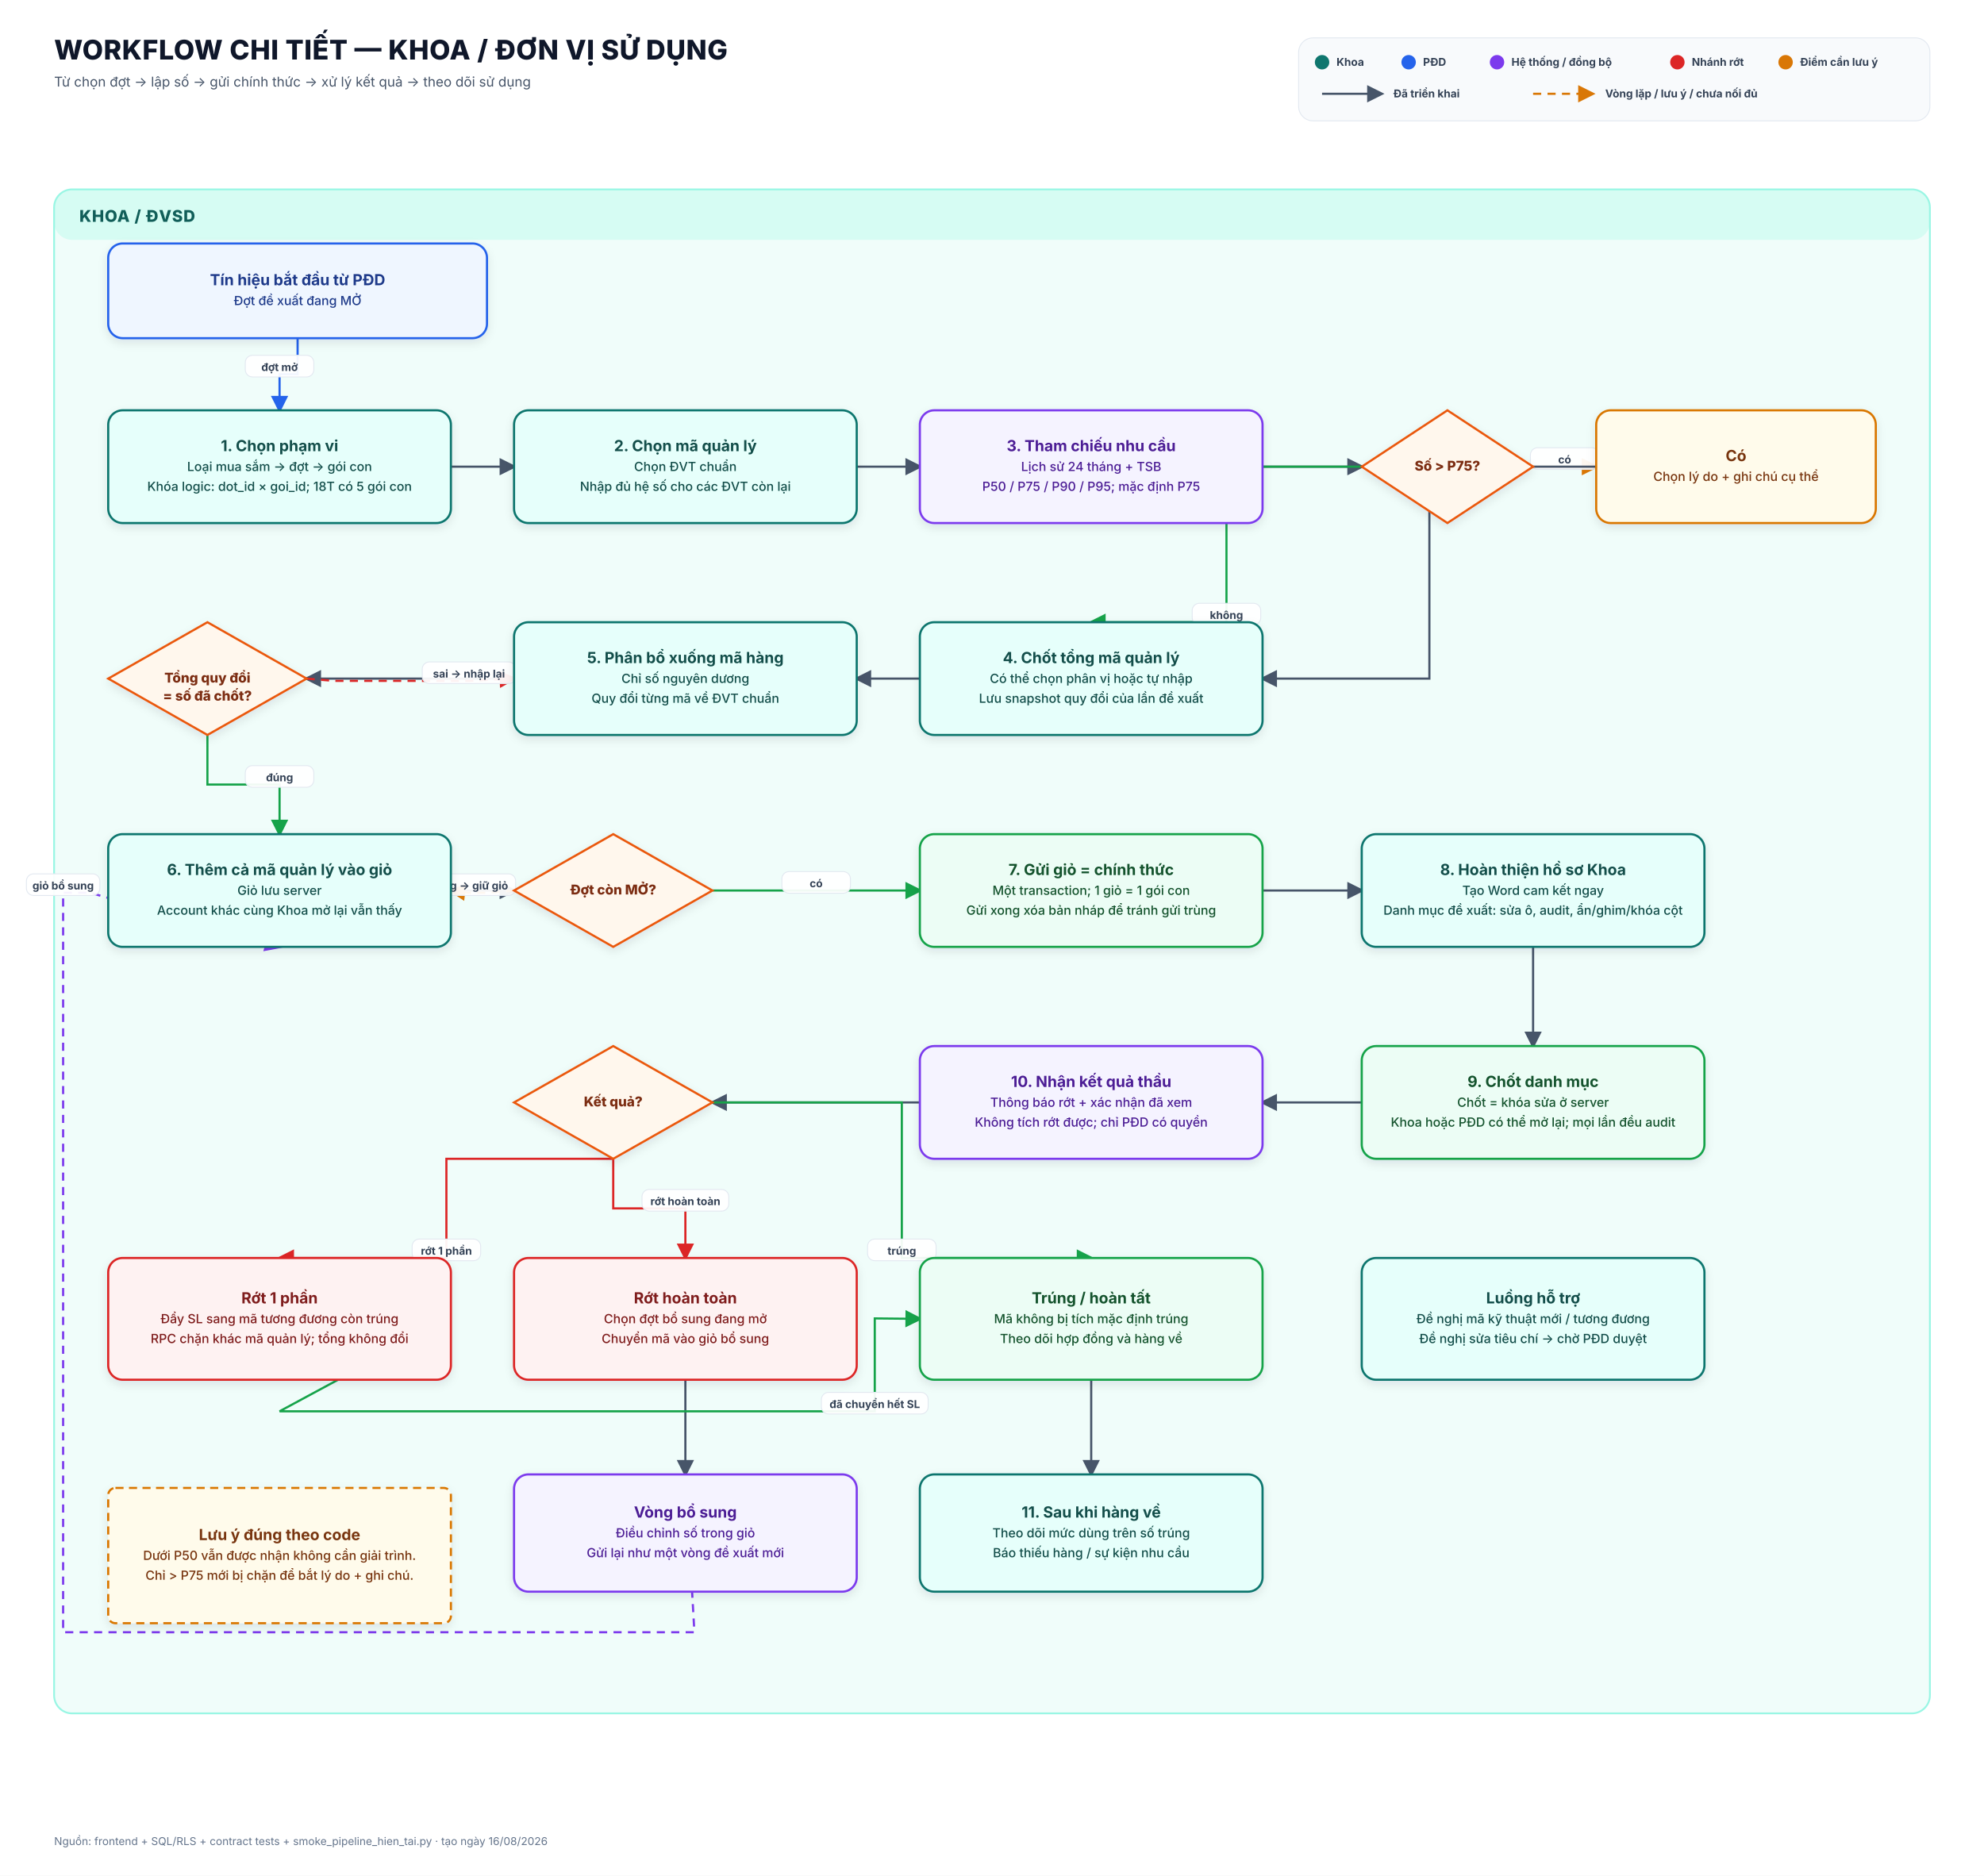
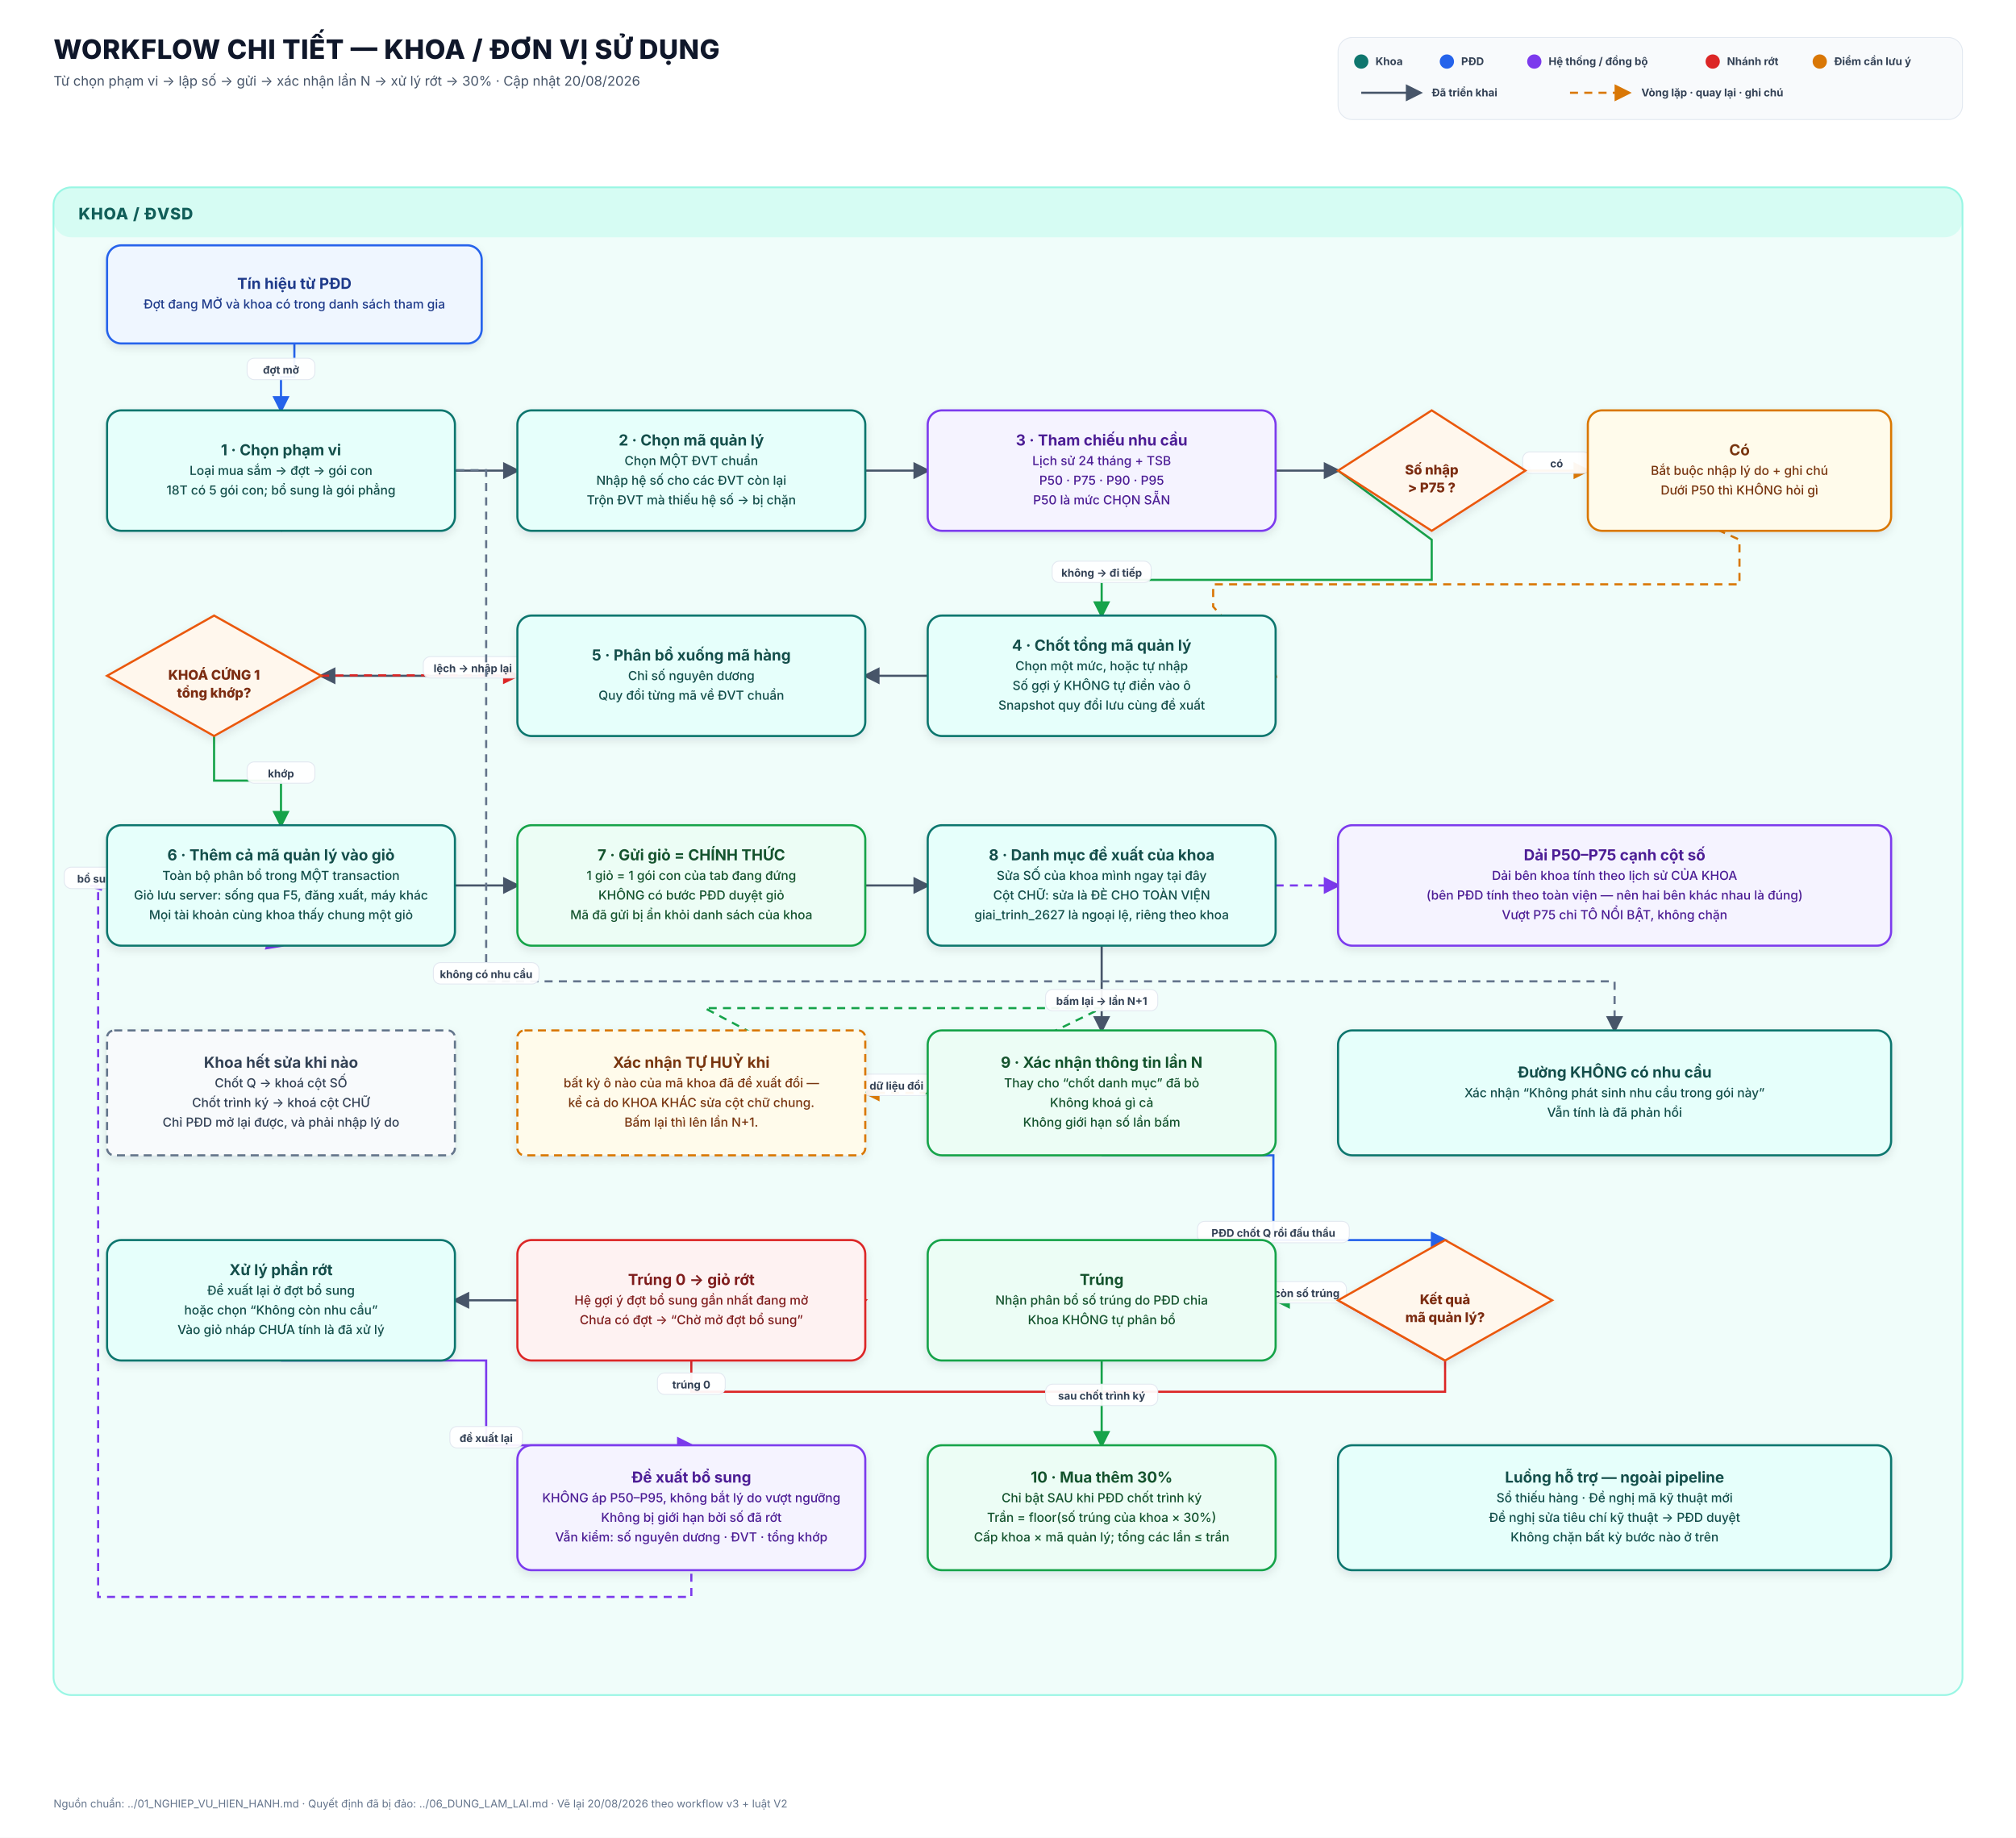
- <svg xmlns="http://www.w3.org/2000/svg" width="2200" height="2080" viewBox="0 0 2200 2080" role="img" aria-labelledby="title desc">
+ <svg xmlns="http://www.w3.org/2000/svg" width="2260" height="2060" viewBox="0 0 2260 2060" role="img" aria-labelledby="title desc">
  <defs>
    <filter id="shadow" x="-20%" y="-20%" width="140%" height="150%">
      <feDropShadow dx="0" dy="4" stdDeviation="5" flood-color="#0F172A" flood-opacity="0.10" />
    </filter>
    <marker id="arrow-slate" viewBox="0 0 12 12" refX="10" refY="6" markerWidth="8" markerHeight="8" orient="auto-start-reverse">
      <path d="M 0 0 L 12 6 L 0 12 z" fill="#475569" />
    </marker>
    <marker id="arrow-red" viewBox="0 0 12 12" refX="10" refY="6" markerWidth="8" markerHeight="8" orient="auto-start-reverse">
      <path d="M 0 0 L 12 6 L 0 12 z" fill="#DC2626" />
    </marker>
    <marker id="arrow-green" viewBox="0 0 12 12" refX="10" refY="6" markerWidth="8" markerHeight="8" orient="auto-start-reverse">
      <path d="M 0 0 L 12 6 L 0 12 z" fill="#16A34A" />
    </marker>
    <marker id="arrow-amber" viewBox="0 0 12 12" refX="10" refY="6" markerWidth="8" markerHeight="8" orient="auto-start-reverse">
      <path d="M 0 0 L 12 6 L 0 12 z" fill="#D97706" />
    </marker>
    <marker id="arrow-violet" viewBox="0 0 12 12" refX="10" refY="6" markerWidth="8" markerHeight="8" orient="auto-start-reverse">
      <path d="M 0 0 L 12 6 L 0 12 z" fill="#7C3AED" />
    </marker>
    <marker id="arrow-blue" viewBox="0 0 12 12" refX="10" refY="6" markerWidth="8" markerHeight="8" orient="auto-start-reverse">
      <path d="M 0 0 L 12 6 L 0 12 z" fill="#2563EB" />
    </marker>
    <marker id="arrow-teal" viewBox="0 0 12 12" refX="10" refY="6" markerWidth="8" markerHeight="8" orient="auto-start-reverse">
      <path d="M 0 0 L 12 6 L 0 12 z" fill="#0F766E" />
    </marker>
    <style>
      text { font-family: Inter, ui-sans-serif, -apple-system, BlinkMacSystemFont, "Segoe UI", sans-serif; }
      .title { font-size: 30px; font-weight: 800; letter-spacing: .5px; fill: #0F172A; }
      .subtitle { font-size: 15px; fill: #475569; }
      .lane-title { font-size: 18px; font-weight: 800; letter-spacing: .7px; }
      .node-title, .note-title { font-size: 17px; font-weight: 750; }
      .node-line, .note-line { font-size: 14px; font-weight: 500; }
      .decision-title { font-size: 15px; font-weight: 800; }
      .decision-line { font-size: 13px; }
      .edge-label { font-size: 12px; font-weight: 650; fill: #334155; }
      .legend { font-size: 12px; font-weight: 650; fill: #334155; }
      .footer { font-size: 12px; fill: #64748B; }
    </style>
  </defs>
  <rect width="100%" height="100%" fill="#FFFFFF" />
  <text x="60" y="66" class="title">WORKFLOW CHI TIẾT — KHOA / ĐƠN VỊ SỬ DỤNG</text>
-   <text x="60" y="96" class="subtitle">Từ chọn đợt → lập số → gửi chính thức → xử lý kết quả → theo dõi sử dụng</text>
-   <g transform="translate(1440,42)">
+   <text x="60" y="96" class="subtitle">Từ chọn phạm vi → lập số → gửi → xác nhận lần N → xử lý rớt → 30% · Cập nhật 20/08/2026</text>
+   <g transform="translate(1500,42)">
    <rect x="0" y="0" width="700" height="92" rx="16" fill="#F8FAFC" stroke="#E2E8F0" />
    <circle cx="26" cy="27" r="8" fill="#0F766E" />
    <text x="42" y="31" class="legend">Khoa</text>
    <circle cx="122" cy="27" r="8" fill="#2563EB" />
    <text x="138" y="31" class="legend">PĐD</text>
    <circle cx="220" cy="27" r="8" fill="#7C3AED" />
    <text x="236" y="31" class="legend">Hệ thống / đồng bộ</text>
    <circle cx="420" cy="27" r="8" fill="#DC2626" />
    <text x="436" y="31" class="legend">Nhánh rớt</text>
    <circle cx="540" cy="27" r="8" fill="#D97706" />
    <text x="556" y="31" class="legend">Điểm cần lưu ý</text>
    <line x1="26" y1="62" x2="92" y2="62" stroke="#475569" stroke-width="2.4" marker-end="url(#arrow-slate)" />
    <text x="105" y="66" class="legend">Đã triển khai</text>
    <line x1="260" y1="62" x2="326" y2="62" stroke="#D97706" stroke-width="2.4" stroke-dasharray="9 7" marker-end="url(#arrow-amber)" />
-     <text x="340" y="66" class="legend">Vòng lặp / lưu ý / chưa nối đủ</text>
+     <text x="340" y="66" class="legend">Vòng lặp · quay lại · ghi chú</text>
  </g>
  <g>
-     <rect x="60" y="210" width="2080" height="1690" rx="20" fill="#F0FDFA" stroke="#99F6E4" stroke-width="2" />
-     <rect x="60" y="210" width="2080" height="56" rx="20" fill="#99F6E4" fill-opacity="0.30" />
+     <rect x="60" y="210" width="2140" height="1690" rx="20" fill="#F0FDFA" stroke="#99F6E4" stroke-width="2" />
+     <rect x="60" y="210" width="2140" height="56" rx="20" fill="#99F6E4" fill-opacity="0.30" />
    <text x="88" y="246" fill="#115E59" class="lane-title">KHOA / ĐVSD</text>
  </g>
  <g>
-     <path d="M330,375 L330,415 L310,415 L310,455" fill="none" stroke="#2563EB" stroke-width="2.4" marker-end="url(#arrow-blue)" />
-     <g transform="translate(310,407)">
+     <path d="M330,385 L330,422.5 L315,422.5 L315,460" fill="none" stroke="#2563EB" stroke-width="2.4" marker-end="url(#arrow-blue)" />
+     <g transform="translate(315,414.5)">
      <rect x="-38" y="-13" width="76" height="24" rx="8" fill="#FFFFFF" fill-opacity="0.94" stroke="#E2E8F0" />
      <text text-anchor="middle" dominant-baseline="central" class="edge-label">đợt mở</text>
    </g>
-     <path d="M500,517.5 L535,517.5 L535,517.5 L570,517.5" fill="none" stroke="#475569" stroke-width="2.4" marker-end="url(#arrow-slate)" />
-     <path d="M950,517.5 L985,517.5 L985,517.5 L1020,517.5" fill="none" stroke="#475569" stroke-width="2.4" marker-end="url(#arrow-slate)" />
-     <path d="M1400,517.5 L1455,517.5 L1455,517.5 L1510,517.5" fill="none" stroke="#475569" stroke-width="2.4" marker-end="url(#arrow-slate)" />
-     <path d="M1700,517.5 L1735,517.5 L1735,517.5 L1770,517.5" fill="none" stroke="#D97706" stroke-width="2.4" marker-end="url(#arrow-amber)" />
-     <g transform="translate(1735,509.5)">
+     <path d="M510,527.5 L545,527.5 L545,527.5 L580,527.5" fill="none" stroke="#475569" stroke-width="2.4" marker-end="url(#arrow-slate)" />
+     <path d="M970,527.5 L1005,527.5 L1005,527.5 L1040,527.5" fill="none" stroke="#475569" stroke-width="2.4" marker-end="url(#arrow-slate)" />
+     <path d="M1430,527.5 L1465,527.5 L1465,527.5 L1500,527.5" fill="none" stroke="#475569" stroke-width="2.4" marker-end="url(#arrow-slate)" />
+     <path d="M1710,527.5 L1745,527.5 L1745,527.5 L1780,527.5" fill="none" stroke="#D97706" stroke-width="2.4" marker-end="url(#arrow-amber)" />
+     <g transform="translate(1745,519.5)">
      <rect x="-38" y="-13" width="76" height="24" rx="8" fill="#FFFFFF" fill-opacity="0.94" stroke="#E2E8F0" />
      <text text-anchor="middle" dominant-baseline="central" class="edge-label">có</text>
    </g>
-     <path d="M1510,517.5 L1360,517.5 L1360,690 L1210,690" fill="none" stroke="#16A34A" stroke-width="2.4" marker-end="url(#arrow-green)" />
-     <g transform="translate(1360,682)">
-       <rect x="-38" y="-13" width="76" height="24" rx="8" fill="#FFFFFF" fill-opacity="0.94" stroke="#E2E8F0" />
-       <text text-anchor="middle" dominant-baseline="central" class="edge-label">không</text>
-     </g>
-     <path d="M1770,517.5 L1585,517.5 L1585,752.5 L1400,752.5" fill="none" stroke="#475569" stroke-width="2.4" marker-end="url(#arrow-slate)" />
-     <path d="M1020,752.5 L985,752.5 L985,752.5 L950,752.5" fill="none" stroke="#475569" stroke-width="2.4" marker-end="url(#arrow-slate)" />
-     <path d="M570,752.5 L455,752.5 L455,752.5 L340,752.5" fill="none" stroke="#475569" stroke-width="2.4" marker-end="url(#arrow-slate)" />
-     <path d="M230,815 L230,870 L310,870 L310,925" fill="none" stroke="#16A34A" stroke-width="2.4" marker-end="url(#arrow-green)" />
-     <g transform="translate(310,862)">
-       <rect x="-38" y="-13" width="76" height="24" rx="8" fill="#FFFFFF" fill-opacity="0.94" stroke="#E2E8F0" />
-       <text text-anchor="middle" dominant-baseline="central" class="edge-label">đúng</text>
-     </g>
-     <path d="M340,752.5 L370,755 L520,755 L570,752.5" fill="none" stroke="#DC2626" stroke-width="2.4" stroke-dasharray="9 7" marker-end="url(#arrow-red)" />
-     <g transform="translate(520,747)">
-       <rect x="-51.8" y="-13" width="103.6" height="24" rx="8" fill="#FFFFFF" fill-opacity="0.94" stroke="#E2E8F0" />
-       <text text-anchor="middle" dominant-baseline="central" class="edge-label">sai → nhập lại</text>
-     </g>
-     <path d="M500,987.5 L535,987.5 L535,987.5 L570,987.5" fill="none" stroke="#475569" stroke-width="2.4" marker-end="url(#arrow-slate)" />
-     <path d="M790,987.5 L905,987.5 L905,987.5 L1020,987.5" fill="none" stroke="#16A34A" stroke-width="2.4" marker-end="url(#arrow-green)" />
-     <g transform="translate(905,979.5)">
-       <rect x="-38" y="-13" width="76" height="24" rx="8" fill="#FFFFFF" fill-opacity="0.94" stroke="#E2E8F0" />
-       <text text-anchor="middle" dominant-baseline="central" class="edge-label">có</text>
-     </g>
-     <path d="M570,987.5 L540,990 L520,990 L500,987.5" fill="none" stroke="#D97706" stroke-width="2.4" stroke-dasharray="9 7" marker-end="url(#arrow-amber)" />
-     <g transform="translate(520,982)">
-       <rect x="-51.8" y="-13" width="103.6" height="24" rx="8" fill="#FFFFFF" fill-opacity="0.94" stroke="#E2E8F0" />
-       <text text-anchor="middle" dominant-baseline="central" class="edge-label">đóng → giữ giỏ</text>
-     </g>
-     <path d="M1400,987.5 L1455,987.5 L1455,987.5 L1510,987.5" fill="none" stroke="#475569" stroke-width="2.4" marker-end="url(#arrow-slate)" />
-     <path d="M1700,1050 L1700,1105 L1700,1105 L1700,1160" fill="none" stroke="#475569" stroke-width="2.4" marker-end="url(#arrow-slate)" />
-     <path d="M1510,1222.5 L1455,1222.5 L1455,1222.5 L1400,1222.5" fill="none" stroke="#475569" stroke-width="2.4" marker-end="url(#arrow-slate)" />
-     <path d="M1020,1222.5 L905,1222.5 L905,1222.5 L790,1222.5" fill="none" stroke="#475569" stroke-width="2.4" marker-end="url(#arrow-slate)" />
-     <path d="M680,1285 L495,1285 L495,1395 L310,1395" fill="none" stroke="#DC2626" stroke-width="2.4" marker-end="url(#arrow-red)" />
-     <g transform="translate(495,1387)">
-       <rect x="-38" y="-13" width="76" height="24" rx="8" fill="#FFFFFF" fill-opacity="0.94" stroke="#E2E8F0" />
-       <text text-anchor="middle" dominant-baseline="central" class="edge-label">rớt 1 phần</text>
-     </g>
-     <path d="M680,1285 L680,1340 L760,1340 L760,1395" fill="none" stroke="#DC2626" stroke-width="2.4" marker-end="url(#arrow-red)" />
-     <g transform="translate(760,1332)">
-       <rect x="-48.1" y="-13" width="96.2" height="24" rx="8" fill="#FFFFFF" fill-opacity="0.94" stroke="#E2E8F0" />
-       <text text-anchor="middle" dominant-baseline="central" class="edge-label">rớt hoàn toàn</text>
-     </g>
-     <path d="M790,1222.5 L1000,1222.5 L1000,1395 L1210,1395" fill="none" stroke="#16A34A" stroke-width="2.4" marker-end="url(#arrow-green)" />
-     <g transform="translate(1000,1387)">
-       <rect x="-38" y="-13" width="76" height="24" rx="8" fill="#FFFFFF" fill-opacity="0.94" stroke="#E2E8F0" />
-       <text text-anchor="middle" dominant-baseline="central" class="edge-label">trúng</text>
-     </g>
-     <path d="M760,1530 L760,1582.5 L760,1582.5 L760,1635" fill="none" stroke="#475569" stroke-width="2.4" marker-end="url(#arrow-slate)" />
-     <path d="M760,1635 L770,1810 L70,1810 L70,990 L100,990 L310,1050" fill="none" stroke="#7C3AED" stroke-width="2.4" stroke-dasharray="9 7" marker-end="url(#arrow-violet)" />
-     <g transform="translate(70,982)">
+     <path d="M1500,527.5 L1605,605 L1605,650 L1235,650 L1235,680 L1235,690" fill="none" stroke="#16A34A" stroke-width="2.4" marker-end="url(#arrow-green)" />
+     <g transform="translate(1235,642)">
+       <rect x="-55.5" y="-13" width="111" height="24" rx="8" fill="#FFFFFF" fill-opacity="0.94" stroke="#E2E8F0" />
+       <text text-anchor="middle" dominant-baseline="central" class="edge-label">không → đi tiếp</text>
+     </g>
+     <path d="M1780,527.5 L1950,605 L1950,655 L1360,655 L1360,680 L1430,757.5" fill="none" stroke="#D97706" stroke-width="2.4" stroke-dasharray="9 7" marker-end="url(#arrow-amber)" />
+     <path d="M1040,757.5 L1005,757.5 L1005,757.5 L970,757.5" fill="none" stroke="#475569" stroke-width="2.4" marker-end="url(#arrow-slate)" />
+     <path d="M580,757.5 L470,757.5 L470,757.5 L360,757.5" fill="none" stroke="#475569" stroke-width="2.4" marker-end="url(#arrow-slate)" />
+     <path d="M240,825 L240,875 L315,875 L315,925" fill="none" stroke="#16A34A" stroke-width="2.4" marker-end="url(#arrow-green)" />
+     <g transform="translate(315,867)">
+       <rect x="-38" y="-13" width="76" height="24" rx="8" fill="#FFFFFF" fill-opacity="0.94" stroke="#E2E8F0" />
+       <text text-anchor="middle" dominant-baseline="central" class="edge-label">khớp</text>
+     </g>
+     <path d="M360,757.5 L390,757 L530,757 L580,757.5" fill="none" stroke="#DC2626" stroke-width="2.4" stroke-dasharray="9 7" marker-end="url(#arrow-red)" />
+     <g transform="translate(530,749)">
+       <rect x="-55.5" y="-13" width="111" height="24" rx="8" fill="#FFFFFF" fill-opacity="0.94" stroke="#E2E8F0" />
+       <text text-anchor="middle" dominant-baseline="central" class="edge-label">lệch → nhập lại</text>
+     </g>
+     <path d="M510,992.5 L545,992.5 L545,992.5 L580,992.5" fill="none" stroke="#475569" stroke-width="2.4" marker-end="url(#arrow-slate)" />
+     <path d="M970,992.5 L1005,992.5 L1005,992.5 L1040,992.5" fill="none" stroke="#475569" stroke-width="2.4" marker-end="url(#arrow-slate)" />
+     <path d="M1430,992.5 L1465,992.5 L1465,992.5 L1500,992.5" fill="none" stroke="#7C3AED" stroke-width="2.4" stroke-dasharray="9 7" marker-end="url(#arrow-violet)" />
+     <path d="M1235,1060 L1235,1107.5 L1235,1107.5 L1235,1155" fill="none" stroke="#475569" stroke-width="2.4" marker-end="url(#arrow-slate)" />
+     <path d="M1040,1225 L1005,1225 L1005,1225 L970,1225" fill="none" stroke="#D97706" stroke-width="2.4" stroke-dasharray="9 7" marker-end="url(#arrow-amber)" />
+     <g transform="translate(1005,1217)">
      <rect x="-40.7" y="-13" width="81.4" height="24" rx="8" fill="#FFFFFF" fill-opacity="0.94" stroke="#E2E8F0" />
-       <text text-anchor="middle" dominant-baseline="central" class="edge-label">giỏ bổ sung</text>
-     </g>
-     <path d="M500,1462.5 L310,1565 L970,1565 L970,1462 L1020,1462.5" fill="none" stroke="#16A34A" stroke-width="2.4" marker-end="url(#arrow-green)" />
-     <g transform="translate(970,1557)">
+       <text text-anchor="middle" dominant-baseline="central" class="edge-label">dữ liệu đổi</text>
+     </g>
+     <path d="M970,1225 L790,1130 L1235,1130 L1040,1225" fill="none" stroke="#16A34A" stroke-width="2.4" stroke-dasharray="9 7" marker-end="url(#arrow-green)" />
+     <g transform="translate(1235,1122)">
+       <rect x="-62.9" y="-13" width="125.8" height="24" rx="8" fill="#FFFFFF" fill-opacity="0.94" stroke="#E2E8F0" />
+       <text text-anchor="middle" dominant-baseline="central" class="edge-label">bấm lại → lần N+1</text>
+     </g>
+     <path d="M315,595 L510,527 L545,527 L545,1100 L1810,1100 L1810,1145 L1810,1155" fill="none" stroke="#64748B" stroke-width="2.4" stroke-dasharray="9 7" marker-end="url(#arrow-slate)" />
+     <g transform="translate(545,1092)">
      <rect x="-59.2" y="-13" width="118.4" height="24" rx="8" fill="#FFFFFF" fill-opacity="0.94" stroke="#E2E8F0" />
-       <text text-anchor="middle" dominant-baseline="central" class="edge-label">đã chuyển hết SL</text>
-     </g>
-     <path d="M1210,1530 L1210,1582.5 L1210,1582.5 L1210,1635" fill="none" stroke="#475569" stroke-width="2.4" marker-end="url(#arrow-slate)" />
+       <text text-anchor="middle" dominant-baseline="central" class="edge-label">không có nhu cầu</text>
+     </g>
+     <path d="M1235,1295 L1427.5,1295 L1427.5,1390 L1620,1390" fill="none" stroke="#2563EB" stroke-width="2.4" marker-end="url(#arrow-blue)" />
+     <g transform="translate(1427.5,1382)">
+       <rect x="-85.1" y="-13" width="170.2" height="24" rx="8" fill="#FFFFFF" fill-opacity="0.94" stroke="#E2E8F0" />
+       <text text-anchor="middle" dominant-baseline="central" class="edge-label">PĐD chốt Q rồi đấu thầu</text>
+     </g>
+     <path d="M1500,1457.5 L1465,1457.5 L1465,1457.5 L1430,1457.5" fill="none" stroke="#16A34A" stroke-width="2.4" marker-end="url(#arrow-green)" />
+     <g transform="translate(1465,1449.5)">
+       <rect x="-44.4" y="-13" width="88.8" height="24" rx="8" fill="#FFFFFF" fill-opacity="0.94" stroke="#E2E8F0" />
+       <text text-anchor="middle" dominant-baseline="central" class="edge-label">còn số trúng</text>
+     </g>
+     <path d="M1500,1457.5 L1620,1525 L1620,1560 L775,1560 L775,1525 L970,1457.5" fill="none" stroke="#DC2626" stroke-width="2.4" marker-end="url(#arrow-red)" />
+     <g transform="translate(775,1552)">
+       <rect x="-38" y="-13" width="76" height="24" rx="8" fill="#FFFFFF" fill-opacity="0.94" stroke="#E2E8F0" />
+       <text text-anchor="middle" dominant-baseline="central" class="edge-label">trúng 0</text>
+     </g>
+     <path d="M580,1457.5 L545,1457.5 L545,1457.5 L510,1457.5" fill="none" stroke="#475569" stroke-width="2.4" marker-end="url(#arrow-slate)" />
+     <path d="M315,1525 L545,1525 L545,1620 L775,1620" fill="none" stroke="#7C3AED" stroke-width="2.4" marker-end="url(#arrow-violet)" />
+     <g transform="translate(545,1612)">
+       <rect x="-40.7" y="-13" width="81.4" height="24" rx="8" fill="#FFFFFF" fill-opacity="0.94" stroke="#E2E8F0" />
+       <text text-anchor="middle" dominant-baseline="central" class="edge-label">đề xuất lại</text>
+     </g>
+     <path d="M775,1620 L775,1790 L110,1790 L110,993 L100,993 L315,1060" fill="none" stroke="#7C3AED" stroke-width="2.4" stroke-dasharray="9 7" marker-end="url(#arrow-violet)" />
+     <g transform="translate(110,985)">
+       <rect x="-38" y="-13" width="76" height="24" rx="8" fill="#FFFFFF" fill-opacity="0.94" stroke="#E2E8F0" />
+       <text text-anchor="middle" dominant-baseline="central" class="edge-label">bổ sung</text>
+     </g>
+     <path d="M1235,1525 L1235,1572.5 L1235,1572.5 L1235,1620" fill="none" stroke="#16A34A" stroke-width="2.4" marker-end="url(#arrow-green)" />
+     <g transform="translate(1235,1564.5)">
+       <rect x="-62.9" y="-13" width="125.8" height="24" rx="8" fill="#FFFFFF" fill-opacity="0.94" stroke="#E2E8F0" />
+       <text text-anchor="middle" dominant-baseline="central" class="edge-label">sau chốt trình ký</text>
+     </g>
  </g>
  <g>
    <g>
-       <rect x="120" y="270" width="420" height="105" rx="16" fill="#EFF6FF" stroke="#2563EB" stroke-width="2.4" filter="url(#shadow)" />
-       <text x="330" y="316.34" text-anchor="middle" fill="#1E3A8A" class="node-title">Tín hiệu bắt đầu từ PĐD</text>
-       <text x="330" y="338.34" text-anchor="middle" fill="#1E3A8A" class="node-line">Đợt đề xuất đang MỞ</text>
-     </g>
-     <g>
-       <rect x="120" y="455" width="380" height="125" rx="16" fill="#E6FFFB" stroke="#0F766E" stroke-width="2.4" filter="url(#shadow)" />
-       <text x="310" y="500.34" text-anchor="middle" fill="#134E4A" class="node-title">1. Chọn phạm vi</text>
-       <text x="310" y="522.34" text-anchor="middle" fill="#134E4A" class="node-line">Loại mua sắm → đợt → gói con</text>
-       <text x="310" y="544.34" text-anchor="middle" fill="#134E4A" class="node-line">Khóa logic: dot_id × goi_id; 18T có 5 gói con</text>
-     </g>
-     <g>
-       <rect x="570" y="455" width="380" height="125" rx="16" fill="#E6FFFB" stroke="#0F766E" stroke-width="2.4" filter="url(#shadow)" />
-       <text x="760" y="500.34" text-anchor="middle" fill="#134E4A" class="node-title">2. Chọn mã quản lý</text>
-       <text x="760" y="522.34" text-anchor="middle" fill="#134E4A" class="node-line">Chọn ĐVT chuẩn</text>
-       <text x="760" y="544.34" text-anchor="middle" fill="#134E4A" class="node-line">Nhập đủ hệ số cho các ĐVT còn lại</text>
-     </g>
-     <g>
-       <rect x="1020" y="455" width="380" height="125" rx="16" fill="#F5F3FF" stroke="#7C3AED" stroke-width="2.4" filter="url(#shadow)" />
-       <text x="1210" y="500.34" text-anchor="middle" fill="#4C1D95" class="node-title">3. Tham chiếu nhu cầu</text>
-       <text x="1210" y="522.34" text-anchor="middle" fill="#4C1D95" class="node-line">Lịch sử 24 tháng + TSB</text>
-       <text x="1210" y="544.34" text-anchor="middle" fill="#4C1D95" class="node-line">P50 / P75 / P90 / P95; mặc định P75</text>
-     </g>
-     <g>
-       <polygon points="1605,455 1700,517.5 1605,580 1510,517.5" fill="#FFF7ED" stroke="#EA580C" stroke-width="2.4" filter="url(#shadow)" />
-       <text x="1605" y="521.9" text-anchor="middle" fill="#7C2D12" class="decision-title">Số &gt; P75?</text>
-     </g>
-     <g>
-       <rect x="1770" y="455" width="310" height="125" rx="16" fill="#FFFBEB" stroke="#D97706" stroke-width="2.4" filter="url(#shadow)" />
-       <text x="1925" y="511.34" text-anchor="middle" fill="#78350F" class="node-title">Có</text>
-       <text x="1925" y="533.34" text-anchor="middle" fill="#78350F" class="node-line">Chọn lý do + ghi chú cụ thể</text>
-     </g>
-     <g>
-       <rect x="1020" y="690" width="380" height="125" rx="16" fill="#E6FFFB" stroke="#0F766E" stroke-width="2.4" filter="url(#shadow)" />
-       <text x="1210" y="735.34" text-anchor="middle" fill="#134E4A" class="node-title">4. Chốt tổng mã quản lý</text>
-       <text x="1210" y="757.34" text-anchor="middle" fill="#134E4A" class="node-line">Có thể chọn phân vị hoặc tự nhập</text>
-       <text x="1210" y="779.34" text-anchor="middle" fill="#134E4A" class="node-line">Lưu snapshot quy đổi của lần đề xuất</text>
-     </g>
-     <g>
-       <rect x="570" y="690" width="380" height="125" rx="16" fill="#E6FFFB" stroke="#0F766E" stroke-width="2.4" filter="url(#shadow)" />
-       <text x="760" y="735.34" text-anchor="middle" fill="#134E4A" class="node-title">5. Phân bổ xuống mã hàng</text>
-       <text x="760" y="757.34" text-anchor="middle" fill="#134E4A" class="node-line">Chỉ số nguyên dương</text>
-       <text x="760" y="779.34" text-anchor="middle" fill="#134E4A" class="node-line">Quy đổi từng mã về ĐVT chuẩn</text>
-     </g>
-     <g>
-       <polygon points="230,690 340,752.5 230,815 120,752.5" fill="#FFF7ED" stroke="#EA580C" stroke-width="2.4" filter="url(#shadow)" />
-       <text x="230" y="756.9" text-anchor="middle" fill="#7C2D12" class="decision-title">Tổng quy đổi</text>
-       <text x="230" y="776.9" text-anchor="middle" fill="#7C2D12" class="decision-title">= số đã chốt?</text>
-     </g>
-     <g>
-       <rect x="120" y="925" width="380" height="125" rx="16" fill="#E6FFFB" stroke="#0F766E" stroke-width="2.4" filter="url(#shadow)" />
-       <text x="310" y="970.34" text-anchor="middle" fill="#134E4A" class="node-title">6. Thêm cả mã quản lý vào giỏ</text>
-       <text x="310" y="992.34" text-anchor="middle" fill="#134E4A" class="node-line">Giỏ lưu server</text>
-       <text x="310" y="1014.34" text-anchor="middle" fill="#134E4A" class="node-line">Account khác cùng Khoa mở lại vẫn thấy</text>
-     </g>
-     <g>
-       <polygon points="680,925 790,987.5 680,1050 570,987.5" fill="#FFF7ED" stroke="#EA580C" stroke-width="2.4" filter="url(#shadow)" />
-       <text x="680" y="991.9" text-anchor="middle" fill="#7C2D12" class="decision-title">Đợt còn MỞ?</text>
-     </g>
-     <g>
-       <rect x="1020" y="925" width="380" height="125" rx="16" fill="#ECFDF5" stroke="#16A34A" stroke-width="2.4" filter="url(#shadow)" />
-       <text x="1210" y="970.34" text-anchor="middle" fill="#14532D" class="node-title">7. Gửi giỏ = chính thức</text>
-       <text x="1210" y="992.34" text-anchor="middle" fill="#14532D" class="node-line">Một transaction; 1 giỏ = 1 gói con</text>
-       <text x="1210" y="1014.34" text-anchor="middle" fill="#14532D" class="node-line">Gửi xong xóa bản nháp để tránh gửi trùng</text>
-     </g>
-     <g>
-       <rect x="1510" y="925" width="380" height="125" rx="16" fill="#E6FFFB" stroke="#0F766E" stroke-width="2.4" filter="url(#shadow)" />
-       <text x="1700" y="970.34" text-anchor="middle" fill="#134E4A" class="node-title">8. Hoàn thiện hồ sơ Khoa</text>
-       <text x="1700" y="992.34" text-anchor="middle" fill="#134E4A" class="node-line">Tạo Word cam kết ngay</text>
-       <text x="1700" y="1014.34" text-anchor="middle" fill="#134E4A" class="node-line">Danh mục đề xuất: sửa ô, audit, ẩn/ghim/khóa cột</text>
-     </g>
-     <g>
-       <rect x="1510" y="1160" width="380" height="125" rx="16" fill="#ECFDF5" stroke="#16A34A" stroke-width="2.4" filter="url(#shadow)" />
-       <text x="1700" y="1205.34" text-anchor="middle" fill="#14532D" class="node-title">9. Chốt danh mục</text>
-       <text x="1700" y="1227.34" text-anchor="middle" fill="#14532D" class="node-line">Chốt = khóa sửa ở server</text>
-       <text x="1700" y="1249.34" text-anchor="middle" fill="#14532D" class="node-line">Khoa hoặc PĐD có thể mở lại; mọi lần đều audit</text>
-     </g>
-     <g>
-       <rect x="1020" y="1160" width="380" height="125" rx="16" fill="#F5F3FF" stroke="#7C3AED" stroke-width="2.4" filter="url(#shadow)" />
-       <text x="1210" y="1205.34" text-anchor="middle" fill="#4C1D95" class="node-title">10. Nhận kết quả thầu</text>
-       <text x="1210" y="1227.34" text-anchor="middle" fill="#4C1D95" class="node-line">Thông báo rớt + xác nhận đã xem</text>
-       <text x="1210" y="1249.34" text-anchor="middle" fill="#4C1D95" class="node-line">Không tích rớt được; chỉ PĐD có quyền</text>
-     </g>
-     <g>
-       <polygon points="680,1160 790,1222.5 680,1285 570,1222.5" fill="#FFF7ED" stroke="#EA580C" stroke-width="2.4" filter="url(#shadow)" />
-       <text x="680" y="1226.9" text-anchor="middle" fill="#7C2D12" class="decision-title">Kết quả?</text>
-     </g>
-     <g>
-       <rect x="120" y="1395" width="380" height="135" rx="16" fill="#FEF2F2" stroke="#DC2626" stroke-width="2.4" filter="url(#shadow)" />
-       <text x="310" y="1445.34" text-anchor="middle" fill="#7F1D1D" class="node-title">Rớt 1 phần</text>
-       <text x="310" y="1467.34" text-anchor="middle" fill="#7F1D1D" class="node-line">Đẩy SL sang mã tương đương còn trúng</text>
-       <text x="310" y="1489.34" text-anchor="middle" fill="#7F1D1D" class="node-line">RPC chặn khác mã quản lý; tổng không đổi</text>
-     </g>
-     <g>
-       <rect x="570" y="1395" width="380" height="135" rx="16" fill="#FEF2F2" stroke="#DC2626" stroke-width="2.4" filter="url(#shadow)" />
-       <text x="760" y="1445.34" text-anchor="middle" fill="#7F1D1D" class="node-title">Rớt hoàn toàn</text>
-       <text x="760" y="1467.34" text-anchor="middle" fill="#7F1D1D" class="node-line">Chọn đợt bổ sung đang mở</text>
-       <text x="760" y="1489.34" text-anchor="middle" fill="#7F1D1D" class="node-line">Chuyển mã vào giỏ bổ sung</text>
-     </g>
-     <g>
-       <rect x="1020" y="1395" width="380" height="135" rx="16" fill="#ECFDF5" stroke="#16A34A" stroke-width="2.4" filter="url(#shadow)" />
-       <text x="1210" y="1445.34" text-anchor="middle" fill="#14532D" class="node-title">Trúng / hoàn tất</text>
-       <text x="1210" y="1467.34" text-anchor="middle" fill="#14532D" class="node-line">Mã không bị tích mặc định trúng</text>
-       <text x="1210" y="1489.34" text-anchor="middle" fill="#14532D" class="node-line">Theo dõi hợp đồng và hàng về</text>
-     </g>
-     <g>
-       <rect x="570" y="1635" width="380" height="130" rx="16" fill="#F5F3FF" stroke="#7C3AED" stroke-width="2.4" filter="url(#shadow)" />
-       <text x="760" y="1682.84" text-anchor="middle" fill="#4C1D95" class="node-title">Vòng bổ sung</text>
-       <text x="760" y="1704.84" text-anchor="middle" fill="#4C1D95" class="node-line">Điều chỉnh số trong giỏ</text>
-       <text x="760" y="1726.84" text-anchor="middle" fill="#4C1D95" class="node-line">Gửi lại như một vòng đề xuất mới</text>
-     </g>
-     <g>
-       <rect x="1020" y="1635" width="380" height="130" rx="16" fill="#E6FFFB" stroke="#0F766E" stroke-width="2.4" filter="url(#shadow)" />
-       <text x="1210" y="1682.84" text-anchor="middle" fill="#134E4A" class="node-title">11. Sau khi hàng về</text>
-       <text x="1210" y="1704.84" text-anchor="middle" fill="#134E4A" class="node-line">Theo dõi mức dùng trên số trúng</text>
-       <text x="1210" y="1726.84" text-anchor="middle" fill="#134E4A" class="node-line">Báo thiếu hàng / sự kiện nhu cầu</text>
-     </g>
-     <g>
-       <rect x="1510" y="1395" width="380" height="135" rx="16" fill="#E6FFFB" stroke="#0F766E" stroke-width="2.4" filter="url(#shadow)" />
-       <text x="1700" y="1445.34" text-anchor="middle" fill="#134E4A" class="node-title">Luồng hỗ trợ</text>
-       <text x="1700" y="1467.34" text-anchor="middle" fill="#134E4A" class="node-line">Đề nghị mã kỹ thuật mới / tương đương</text>
-       <text x="1700" y="1489.34" text-anchor="middle" fill="#134E4A" class="node-line">Đề nghị sửa tiêu chí → chờ PĐD duyệt</text>
-     </g>
-     <g>
-       <rect x="120" y="1650" width="380" height="150" rx="8" fill="#FFFBEB" stroke="#D97706" stroke-width="2.4" stroke-dasharray="9 6" filter="url(#shadow)" />
-       <text x="310" y="1707.84" text-anchor="middle" fill="#78350F" class="note-title">Lưu ý đúng theo code</text>
-       <text x="310" y="1729.84" text-anchor="middle" fill="#78350F" class="note-line">Dưới P50 vẫn được nhận không cần giải trình.</text>
-       <text x="310" y="1751.84" text-anchor="middle" fill="#78350F" class="note-line">Chỉ &gt; P75 mới bị chặn để bắt lý do + ghi chú.</text>
+       <rect x="120" y="275" width="420" height="110" rx="16" fill="#EFF6FF" stroke="#2563EB" stroke-width="2.4" filter="url(#shadow)" />
+       <text x="330" y="323.84" text-anchor="middle" fill="#1E3A8A" class="node-title">Tín hiệu từ PĐD</text>
+       <text x="330" y="345.84" text-anchor="middle" fill="#1E3A8A" class="node-line">Đợt đang MỞ và khoa có trong danh sách tham gia</text>
+     </g>
+     <g>
+       <rect x="120" y="460" width="390" height="135" rx="16" fill="#E6FFFB" stroke="#0F766E" stroke-width="2.4" filter="url(#shadow)" />
+       <text x="315" y="510.34" text-anchor="middle" fill="#134E4A" class="node-title">1 · Chọn phạm vi</text>
+       <text x="315" y="532.34" text-anchor="middle" fill="#134E4A" class="node-line">Loại mua sắm → đợt → gói con</text>
+       <text x="315" y="554.34" text-anchor="middle" fill="#134E4A" class="node-line">18T có 5 gói con; bổ sung là gói phẳng</text>
+     </g>
+     <g>
+       <rect x="580" y="460" width="390" height="135" rx="16" fill="#E6FFFB" stroke="#0F766E" stroke-width="2.4" filter="url(#shadow)" />
+       <text x="775" y="499.34" text-anchor="middle" fill="#134E4A" class="node-title">2 · Chọn mã quản lý</text>
+       <text x="775" y="521.34" text-anchor="middle" fill="#134E4A" class="node-line">Chọn MỘT ĐVT chuẩn</text>
+       <text x="775" y="543.34" text-anchor="middle" fill="#134E4A" class="node-line">Nhập hệ số cho các ĐVT còn lại</text>
+       <text x="775" y="565.34" text-anchor="middle" fill="#134E4A" class="node-line">Trộn ĐVT mà thiếu hệ số → bị chặn</text>
+     </g>
+     <g>
+       <rect x="1040" y="460" width="390" height="135" rx="16" fill="#F5F3FF" stroke="#7C3AED" stroke-width="2.4" filter="url(#shadow)" />
+       <text x="1235" y="499.34" text-anchor="middle" fill="#4C1D95" class="node-title">3 · Tham chiếu nhu cầu</text>
+       <text x="1235" y="521.34" text-anchor="middle" fill="#4C1D95" class="node-line">Lịch sử 24 tháng + TSB</text>
+       <text x="1235" y="543.34" text-anchor="middle" fill="#4C1D95" class="node-line">P50 · P75 · P90 · P95</text>
+       <text x="1235" y="565.34" text-anchor="middle" fill="#4C1D95" class="node-line">P50 là mức CHỌN SẴN</text>
+     </g>
+     <g>
+       <polygon points="1605,460 1710,527.5 1605,595 1500,527.5" fill="#FFF7ED" stroke="#EA580C" stroke-width="2.4" filter="url(#shadow)" />
+       <text x="1605" y="531.9" text-anchor="middle" fill="#7C2D12" class="decision-title">Số nhập</text>
+       <text x="1605" y="551.9" text-anchor="middle" fill="#7C2D12" class="decision-title">&gt; P75 ?</text>
+     </g>
+     <g>
+       <rect x="1780" y="460" width="340" height="135" rx="16" fill="#FFFBEB" stroke="#D97706" stroke-width="2.4" filter="url(#shadow)" />
+       <text x="1950" y="510.34" text-anchor="middle" fill="#78350F" class="node-title">Có</text>
+       <text x="1950" y="532.34" text-anchor="middle" fill="#78350F" class="node-line">Bắt buộc nhập lý do + ghi chú</text>
+       <text x="1950" y="554.34" text-anchor="middle" fill="#78350F" class="node-line">Dưới P50 thì KHÔNG hỏi gì</text>
+     </g>
+     <g>
+       <rect x="1040" y="690" width="390" height="135" rx="16" fill="#E6FFFB" stroke="#0F766E" stroke-width="2.4" filter="url(#shadow)" />
+       <text x="1235" y="729.34" text-anchor="middle" fill="#134E4A" class="node-title">4 · Chốt tổng mã quản lý</text>
+       <text x="1235" y="751.34" text-anchor="middle" fill="#134E4A" class="node-line">Chọn một mức, hoặc tự nhập</text>
+       <text x="1235" y="773.34" text-anchor="middle" fill="#134E4A" class="node-line">Số gợi ý KHÔNG tự điền vào ô</text>
+       <text x="1235" y="795.34" text-anchor="middle" fill="#134E4A" class="node-line">Snapshot quy đổi lưu cùng đề xuất</text>
+     </g>
+     <g>
+       <rect x="580" y="690" width="390" height="135" rx="16" fill="#E6FFFB" stroke="#0F766E" stroke-width="2.4" filter="url(#shadow)" />
+       <text x="775" y="740.34" text-anchor="middle" fill="#134E4A" class="node-title">5 · Phân bổ xuống mã hàng</text>
+       <text x="775" y="762.34" text-anchor="middle" fill="#134E4A" class="node-line">Chỉ số nguyên dương</text>
+       <text x="775" y="784.34" text-anchor="middle" fill="#134E4A" class="node-line">Quy đổi từng mã về ĐVT chuẩn</text>
+     </g>
+     <g>
+       <polygon points="240,690 360,757.5 240,825 120,757.5" fill="#FFF7ED" stroke="#EA580C" stroke-width="2.4" filter="url(#shadow)" />
+       <text x="240" y="761.9" text-anchor="middle" fill="#7C2D12" class="decision-title">KHOÁ CỨNG 1</text>
+       <text x="240" y="781.9" text-anchor="middle" fill="#7C2D12" class="decision-title">tổng khớp?</text>
+     </g>
+     <g>
+       <rect x="120" y="925" width="390" height="135" rx="16" fill="#E6FFFB" stroke="#0F766E" stroke-width="2.4" filter="url(#shadow)" />
+       <text x="315" y="964.34" text-anchor="middle" fill="#134E4A" class="node-title">6 · Thêm cả mã quản lý vào giỏ</text>
+       <text x="315" y="986.34" text-anchor="middle" fill="#134E4A" class="node-line">Toàn bộ phân bổ trong MỘT transaction</text>
+       <text x="315" y="1008.34" text-anchor="middle" fill="#134E4A" class="node-line">Giỏ lưu server: sống qua F5, đăng xuất, máy khác</text>
+       <text x="315" y="1030.34" text-anchor="middle" fill="#134E4A" class="node-line">Mọi tài khoản cùng khoa thấy chung một giỏ</text>
+     </g>
+     <g>
+       <rect x="580" y="925" width="390" height="135" rx="16" fill="#ECFDF5" stroke="#16A34A" stroke-width="2.4" filter="url(#shadow)" />
+       <text x="775" y="964.34" text-anchor="middle" fill="#14532D" class="node-title">7 · Gửi giỏ = CHÍNH THỨC</text>
+       <text x="775" y="986.34" text-anchor="middle" fill="#14532D" class="node-line">1 giỏ = 1 gói con của tab đang đứng</text>
+       <text x="775" y="1008.34" text-anchor="middle" fill="#14532D" class="node-line">KHÔNG có bước PĐD duyệt giỏ</text>
+       <text x="775" y="1030.34" text-anchor="middle" fill="#14532D" class="node-line">Mã đã gửi bị ẩn khỏi danh sách của khoa</text>
+     </g>
+     <g>
+       <rect x="1040" y="925" width="390" height="135" rx="16" fill="#E6FFFB" stroke="#0F766E" stroke-width="2.4" filter="url(#shadow)" />
+       <text x="1235" y="964.34" text-anchor="middle" fill="#134E4A" class="node-title">8 · Danh mục đề xuất của khoa</text>
+       <text x="1235" y="986.34" text-anchor="middle" fill="#134E4A" class="node-line">Sửa SỐ của khoa mình ngay tại đây</text>
+       <text x="1235" y="1008.34" text-anchor="middle" fill="#134E4A" class="node-line">Cột CHỮ: sửa là ĐÈ CHO TOÀN VIỆN</text>
+       <text x="1235" y="1030.34" text-anchor="middle" fill="#134E4A" class="node-line">giai_trinh_2627 là ngoại lệ, riêng theo khoa</text>
+     </g>
+     <g>
+       <rect x="1500" y="925" width="620" height="135" rx="16" fill="#F5F3FF" stroke="#7C3AED" stroke-width="2.4" filter="url(#shadow)" />
+       <text x="1810" y="964.34" text-anchor="middle" fill="#4C1D95" class="node-title">Dải P50–P75 cạnh cột số</text>
+       <text x="1810" y="986.34" text-anchor="middle" fill="#4C1D95" class="node-line">Dải bên khoa tính theo lịch sử CỦA KHOA</text>
+       <text x="1810" y="1008.34" text-anchor="middle" fill="#4C1D95" class="node-line">(bên PĐD tính theo toàn viện — nên hai bên khác nhau là đúng)</text>
+       <text x="1810" y="1030.34" text-anchor="middle" fill="#4C1D95" class="node-line">Vượt P75 chỉ TÔ NỔI BẬT, không chặn</text>
+     </g>
+     <g>
+       <rect x="1040" y="1155" width="390" height="140" rx="16" fill="#ECFDF5" stroke="#16A34A" stroke-width="2.4" filter="url(#shadow)" />
+       <text x="1235" y="1196.84" text-anchor="middle" fill="#14532D" class="node-title">9 · Xác nhận thông tin lần N</text>
+       <text x="1235" y="1218.84" text-anchor="middle" fill="#14532D" class="node-line">Thay cho “chốt danh mục” đã bỏ</text>
+       <text x="1235" y="1240.84" text-anchor="middle" fill="#14532D" class="node-line">Không khoá gì cả</text>
+       <text x="1235" y="1262.84" text-anchor="middle" fill="#14532D" class="node-line">Không giới hạn số lần bấm</text>
+     </g>
+     <g>
+       <rect x="1500" y="1155" width="620" height="140" rx="16" fill="#E6FFFB" stroke="#0F766E" stroke-width="2.4" filter="url(#shadow)" />
+       <text x="1810" y="1207.84" text-anchor="middle" fill="#134E4A" class="node-title">Đường KHÔNG có nhu cầu</text>
+       <text x="1810" y="1229.84" text-anchor="middle" fill="#134E4A" class="node-line">Xác nhận “Không phát sinh nhu cầu trong gói này”</text>
+       <text x="1810" y="1251.84" text-anchor="middle" fill="#134E4A" class="node-line">Vẫn tính là đã phản hồi</text>
+     </g>
+     <g>
+       <rect x="580" y="1155" width="390" height="140" rx="8" fill="#FFFBEB" stroke="#D97706" stroke-width="2.4" stroke-dasharray="9 6" filter="url(#shadow)" />
+       <text x="775" y="1196.84" text-anchor="middle" fill="#78350F" class="note-title">Xác nhận TỰ HUỶ khi</text>
+       <text x="775" y="1218.84" text-anchor="middle" fill="#78350F" class="note-line">bất kỳ ô nào của mã khoa đã đề xuất đổi —</text>
+       <text x="775" y="1240.84" text-anchor="middle" fill="#78350F" class="note-line">kể cả do KHOA KHÁC sửa cột chữ chung.</text>
+       <text x="775" y="1262.84" text-anchor="middle" fill="#78350F" class="note-line">Bấm lại thì lên lần N+1.</text>
+     </g>
+     <g>
+       <rect x="120" y="1155" width="390" height="140" rx="8" fill="#F8FAFC" stroke="#64748B" stroke-width="2.4" stroke-dasharray="9 6" filter="url(#shadow)" />
+       <text x="315" y="1196.84" text-anchor="middle" fill="#334155" class="note-title">Khoa hết sửa khi nào</text>
+       <text x="315" y="1218.84" text-anchor="middle" fill="#334155" class="note-line">Chốt Q → khoá cột SỐ</text>
+       <text x="315" y="1240.84" text-anchor="middle" fill="#334155" class="note-line">Chốt trình ký → khoá cột CHỮ</text>
+       <text x="315" y="1262.84" text-anchor="middle" fill="#334155" class="note-line">Chỉ PĐD mở lại được, và phải nhập lý do</text>
+     </g>
+     <g>
+       <polygon points="1620,1390 1740,1457.5 1620,1525 1500,1457.5" fill="#FFF7ED" stroke="#EA580C" stroke-width="2.4" filter="url(#shadow)" />
+       <text x="1620" y="1461.9" text-anchor="middle" fill="#7C2D12" class="decision-title">Kết quả</text>
+       <text x="1620" y="1481.9" text-anchor="middle" fill="#7C2D12" class="decision-title">mã quản lý?</text>
+     </g>
+     <g>
+       <rect x="1040" y="1390" width="390" height="135" rx="16" fill="#ECFDF5" stroke="#16A34A" stroke-width="2.4" filter="url(#shadow)" />
+       <text x="1235" y="1440.34" text-anchor="middle" fill="#14532D" class="node-title">Trúng</text>
+       <text x="1235" y="1462.34" text-anchor="middle" fill="#14532D" class="node-line">Nhận phân bổ số trúng do PĐD chia</text>
+       <text x="1235" y="1484.34" text-anchor="middle" fill="#14532D" class="node-line">Khoa KHÔNG tự phân bổ</text>
+     </g>
+     <g>
+       <rect x="580" y="1390" width="390" height="135" rx="16" fill="#FEF2F2" stroke="#DC2626" stroke-width="2.4" filter="url(#shadow)" />
+       <text x="775" y="1440.34" text-anchor="middle" fill="#7F1D1D" class="node-title">Trúng 0 → giỏ rớt</text>
+       <text x="775" y="1462.34" text-anchor="middle" fill="#7F1D1D" class="node-line">Hệ gợi ý đợt bổ sung gần nhất đang mở</text>
+       <text x="775" y="1484.34" text-anchor="middle" fill="#7F1D1D" class="node-line">Chưa có đợt → “Chờ mở đợt bổ sung”</text>
+     </g>
+     <g>
+       <rect x="120" y="1390" width="390" height="135" rx="16" fill="#E6FFFB" stroke="#0F766E" stroke-width="2.4" filter="url(#shadow)" />
+       <text x="315" y="1429.34" text-anchor="middle" fill="#134E4A" class="node-title">Xử lý phần rớt</text>
+       <text x="315" y="1451.34" text-anchor="middle" fill="#134E4A" class="node-line">Đề xuất lại ở đợt bổ sung</text>
+       <text x="315" y="1473.34" text-anchor="middle" fill="#134E4A" class="node-line">hoặc chọn “Không còn nhu cầu”</text>
+       <text x="315" y="1495.34" text-anchor="middle" fill="#134E4A" class="node-line">Vào giỏ nháp CHƯA tính là đã xử lý</text>
+     </g>
+     <g>
+       <rect x="1040" y="1620" width="390" height="140" rx="16" fill="#ECFDF5" stroke="#16A34A" stroke-width="2.4" filter="url(#shadow)" />
+       <text x="1235" y="1661.84" text-anchor="middle" fill="#14532D" class="node-title">10 · Mua thêm 30%</text>
+       <text x="1235" y="1683.84" text-anchor="middle" fill="#14532D" class="node-line">Chỉ bật SAU khi PĐD chốt trình ký</text>
+       <text x="1235" y="1705.84" text-anchor="middle" fill="#14532D" class="node-line">Trần = floor(số trúng của khoa × 30%)</text>
+       <text x="1235" y="1727.84" text-anchor="middle" fill="#14532D" class="node-line">Cấp khoa × mã quản lý; tổng các lần ≤ trần</text>
+     </g>
+     <g>
+       <rect x="1500" y="1620" width="620" height="140" rx="16" fill="#E6FFFB" stroke="#0F766E" stroke-width="2.4" filter="url(#shadow)" />
+       <text x="1810" y="1661.84" text-anchor="middle" fill="#134E4A" class="node-title">Luồng hỗ trợ — ngoài pipeline</text>
+       <text x="1810" y="1683.84" text-anchor="middle" fill="#134E4A" class="node-line">Sổ thiếu hàng · Đề nghị mã kỹ thuật mới</text>
+       <text x="1810" y="1705.84" text-anchor="middle" fill="#134E4A" class="node-line">Đề nghị sửa tiêu chí kỹ thuật → PĐD duyệt</text>
+       <text x="1810" y="1727.84" text-anchor="middle" fill="#134E4A" class="node-line">Không chặn bất kỳ bước nào ở trên</text>
+     </g>
+     <g>
+       <rect x="580" y="1620" width="390" height="140" rx="16" fill="#F5F3FF" stroke="#7C3AED" stroke-width="2.4" filter="url(#shadow)" />
+       <text x="775" y="1661.84" text-anchor="middle" fill="#4C1D95" class="node-title">Đề xuất bổ sung</text>
+       <text x="775" y="1683.84" text-anchor="middle" fill="#4C1D95" class="node-line">KHÔNG áp P50–P95, không bắt lý do vượt ngưỡng</text>
+       <text x="775" y="1705.84" text-anchor="middle" fill="#4C1D95" class="node-line">Không bị giới hạn bởi số đã rớt</text>
+       <text x="775" y="1727.84" text-anchor="middle" fill="#4C1D95" class="node-line">Vẫn kiểm: số nguyên dương · ĐVT · tổng khớp</text>
    </g>
  </g>
-   <text x="60" y="2046" class="footer">Nguồn: frontend + SQL/RLS + contract tests + smoke_pipeline_hien_tai.py · tạo ngày 16/08/2026</text>
+   <text x="60" y="2026" class="footer">Nguồn chuẩn: ../01_NGHIEP_VU_HIEN_HANH.md · Quyết định đã bị đảo: ../06_DUNG_LAM_LAI.md · Vẽ lại 20/08/2026 theo workflow v3 + luật V2</text>
</svg>
